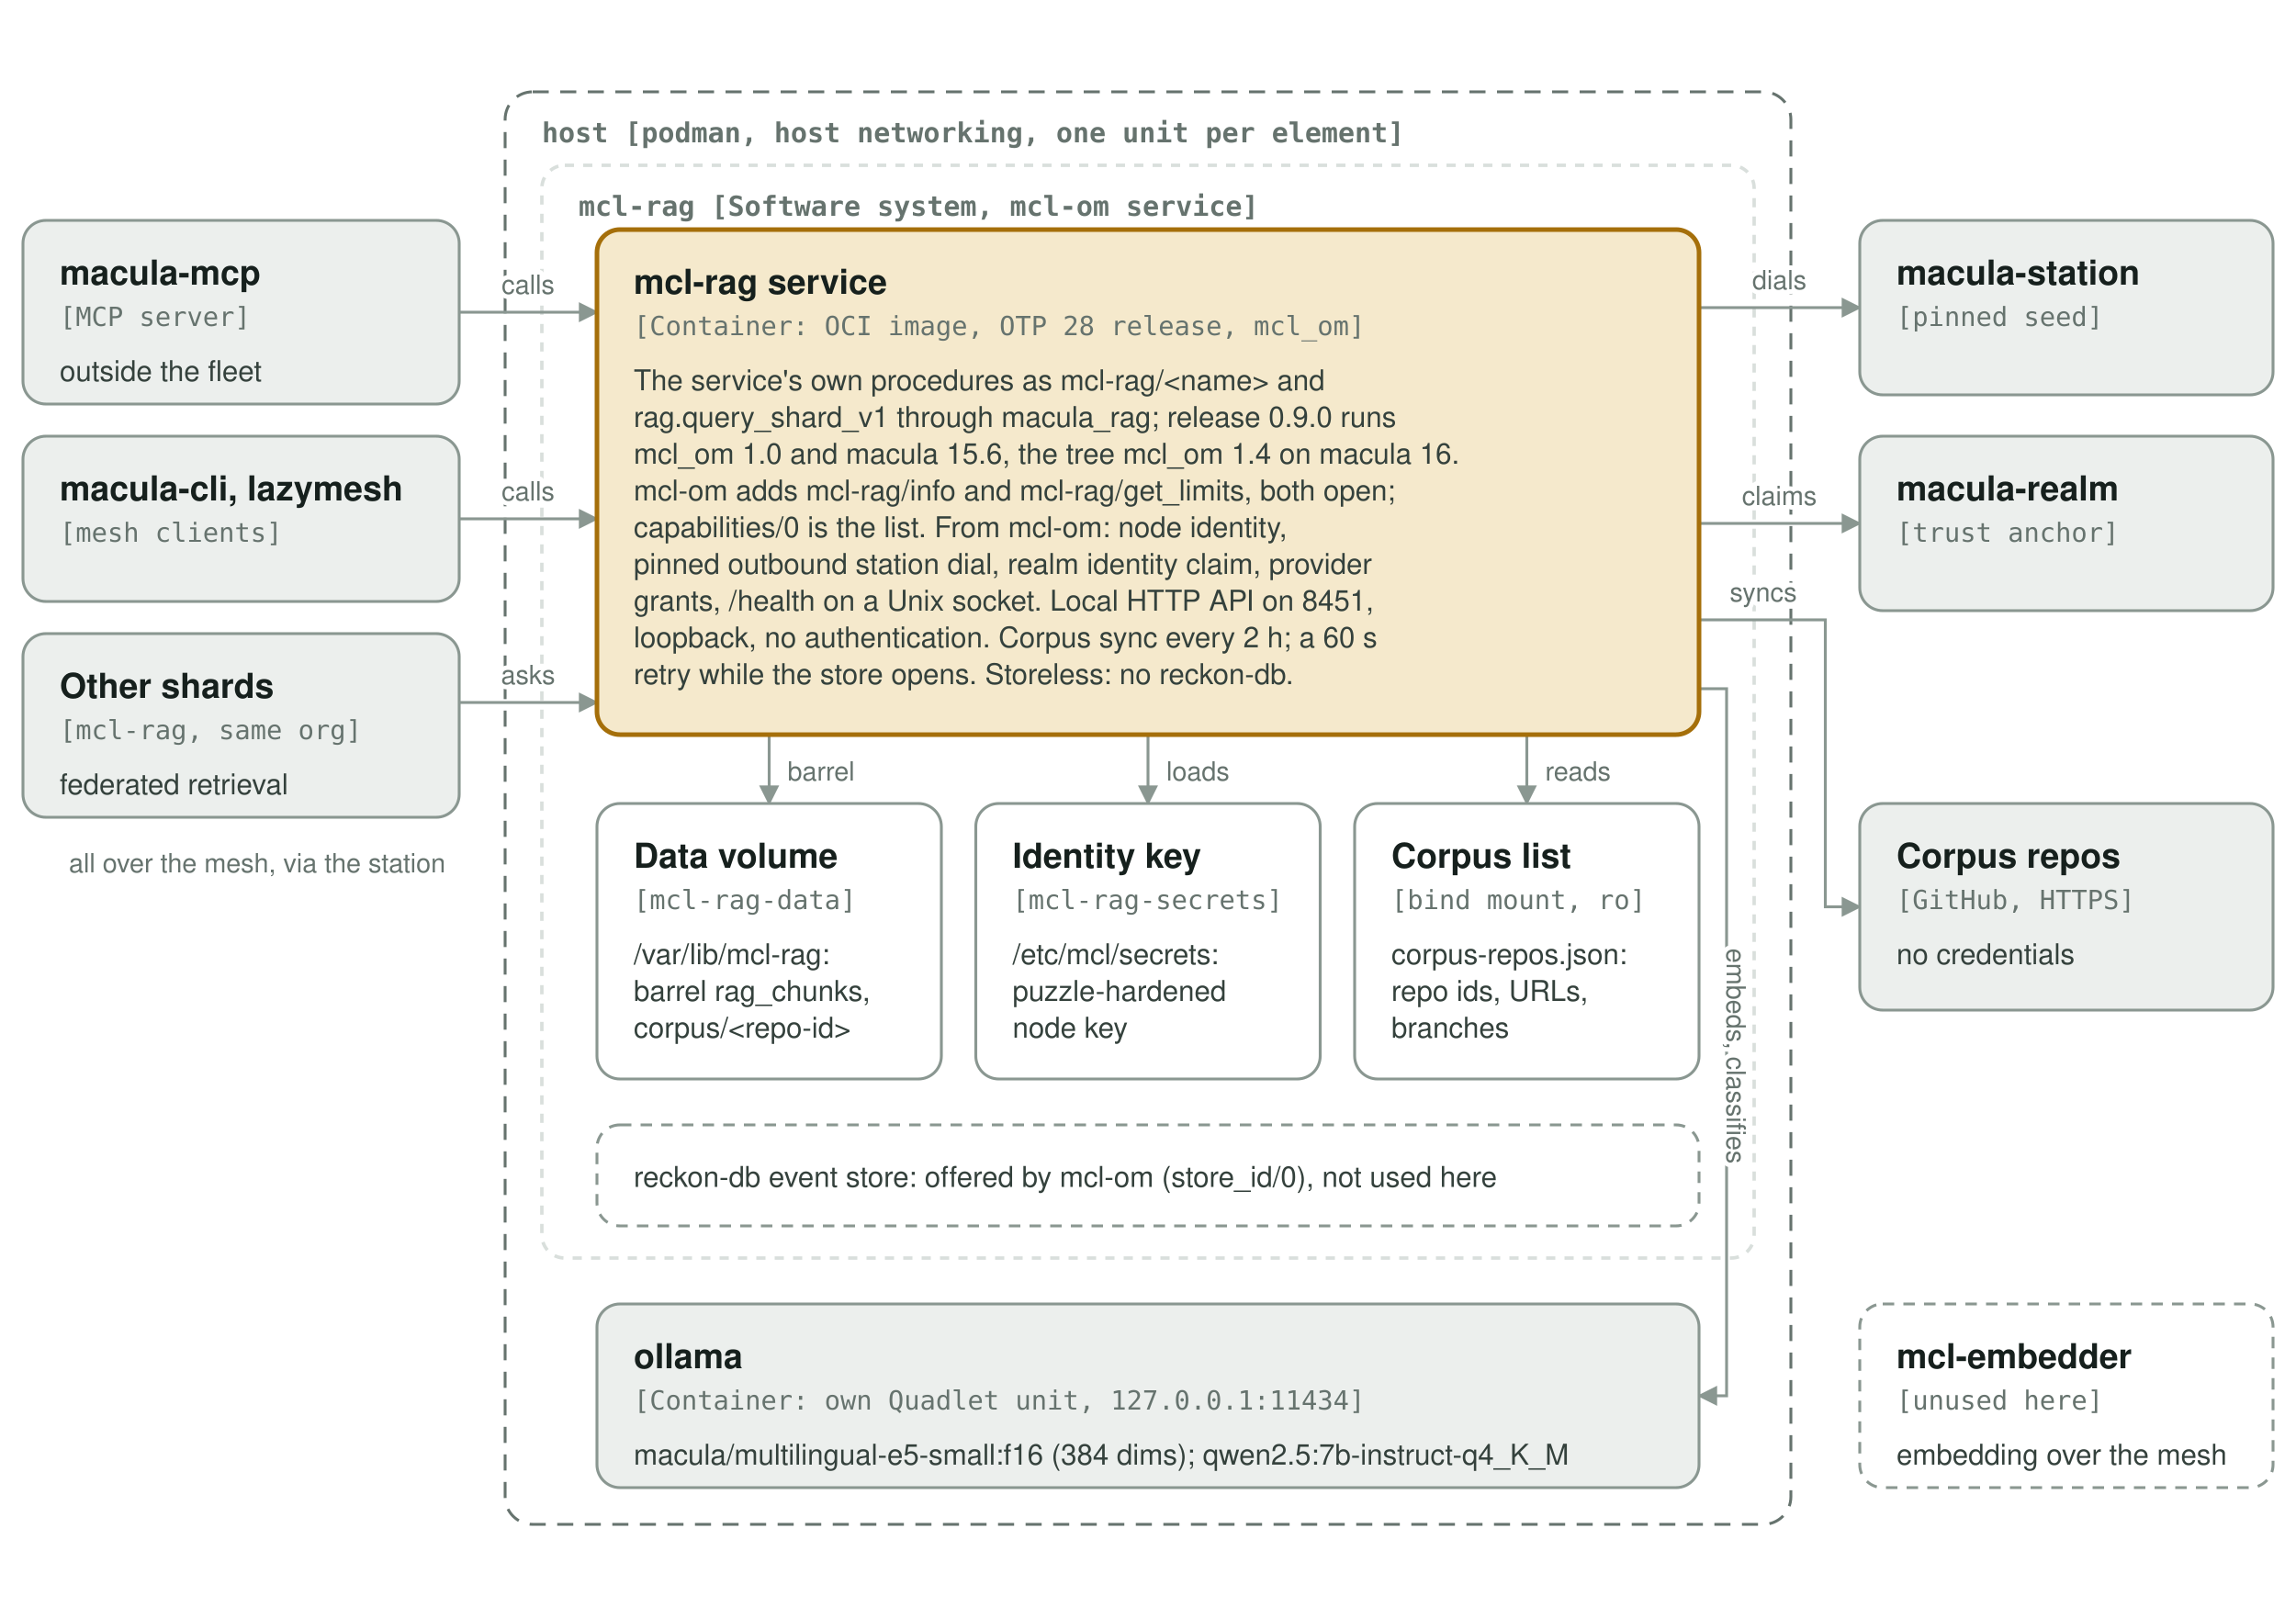
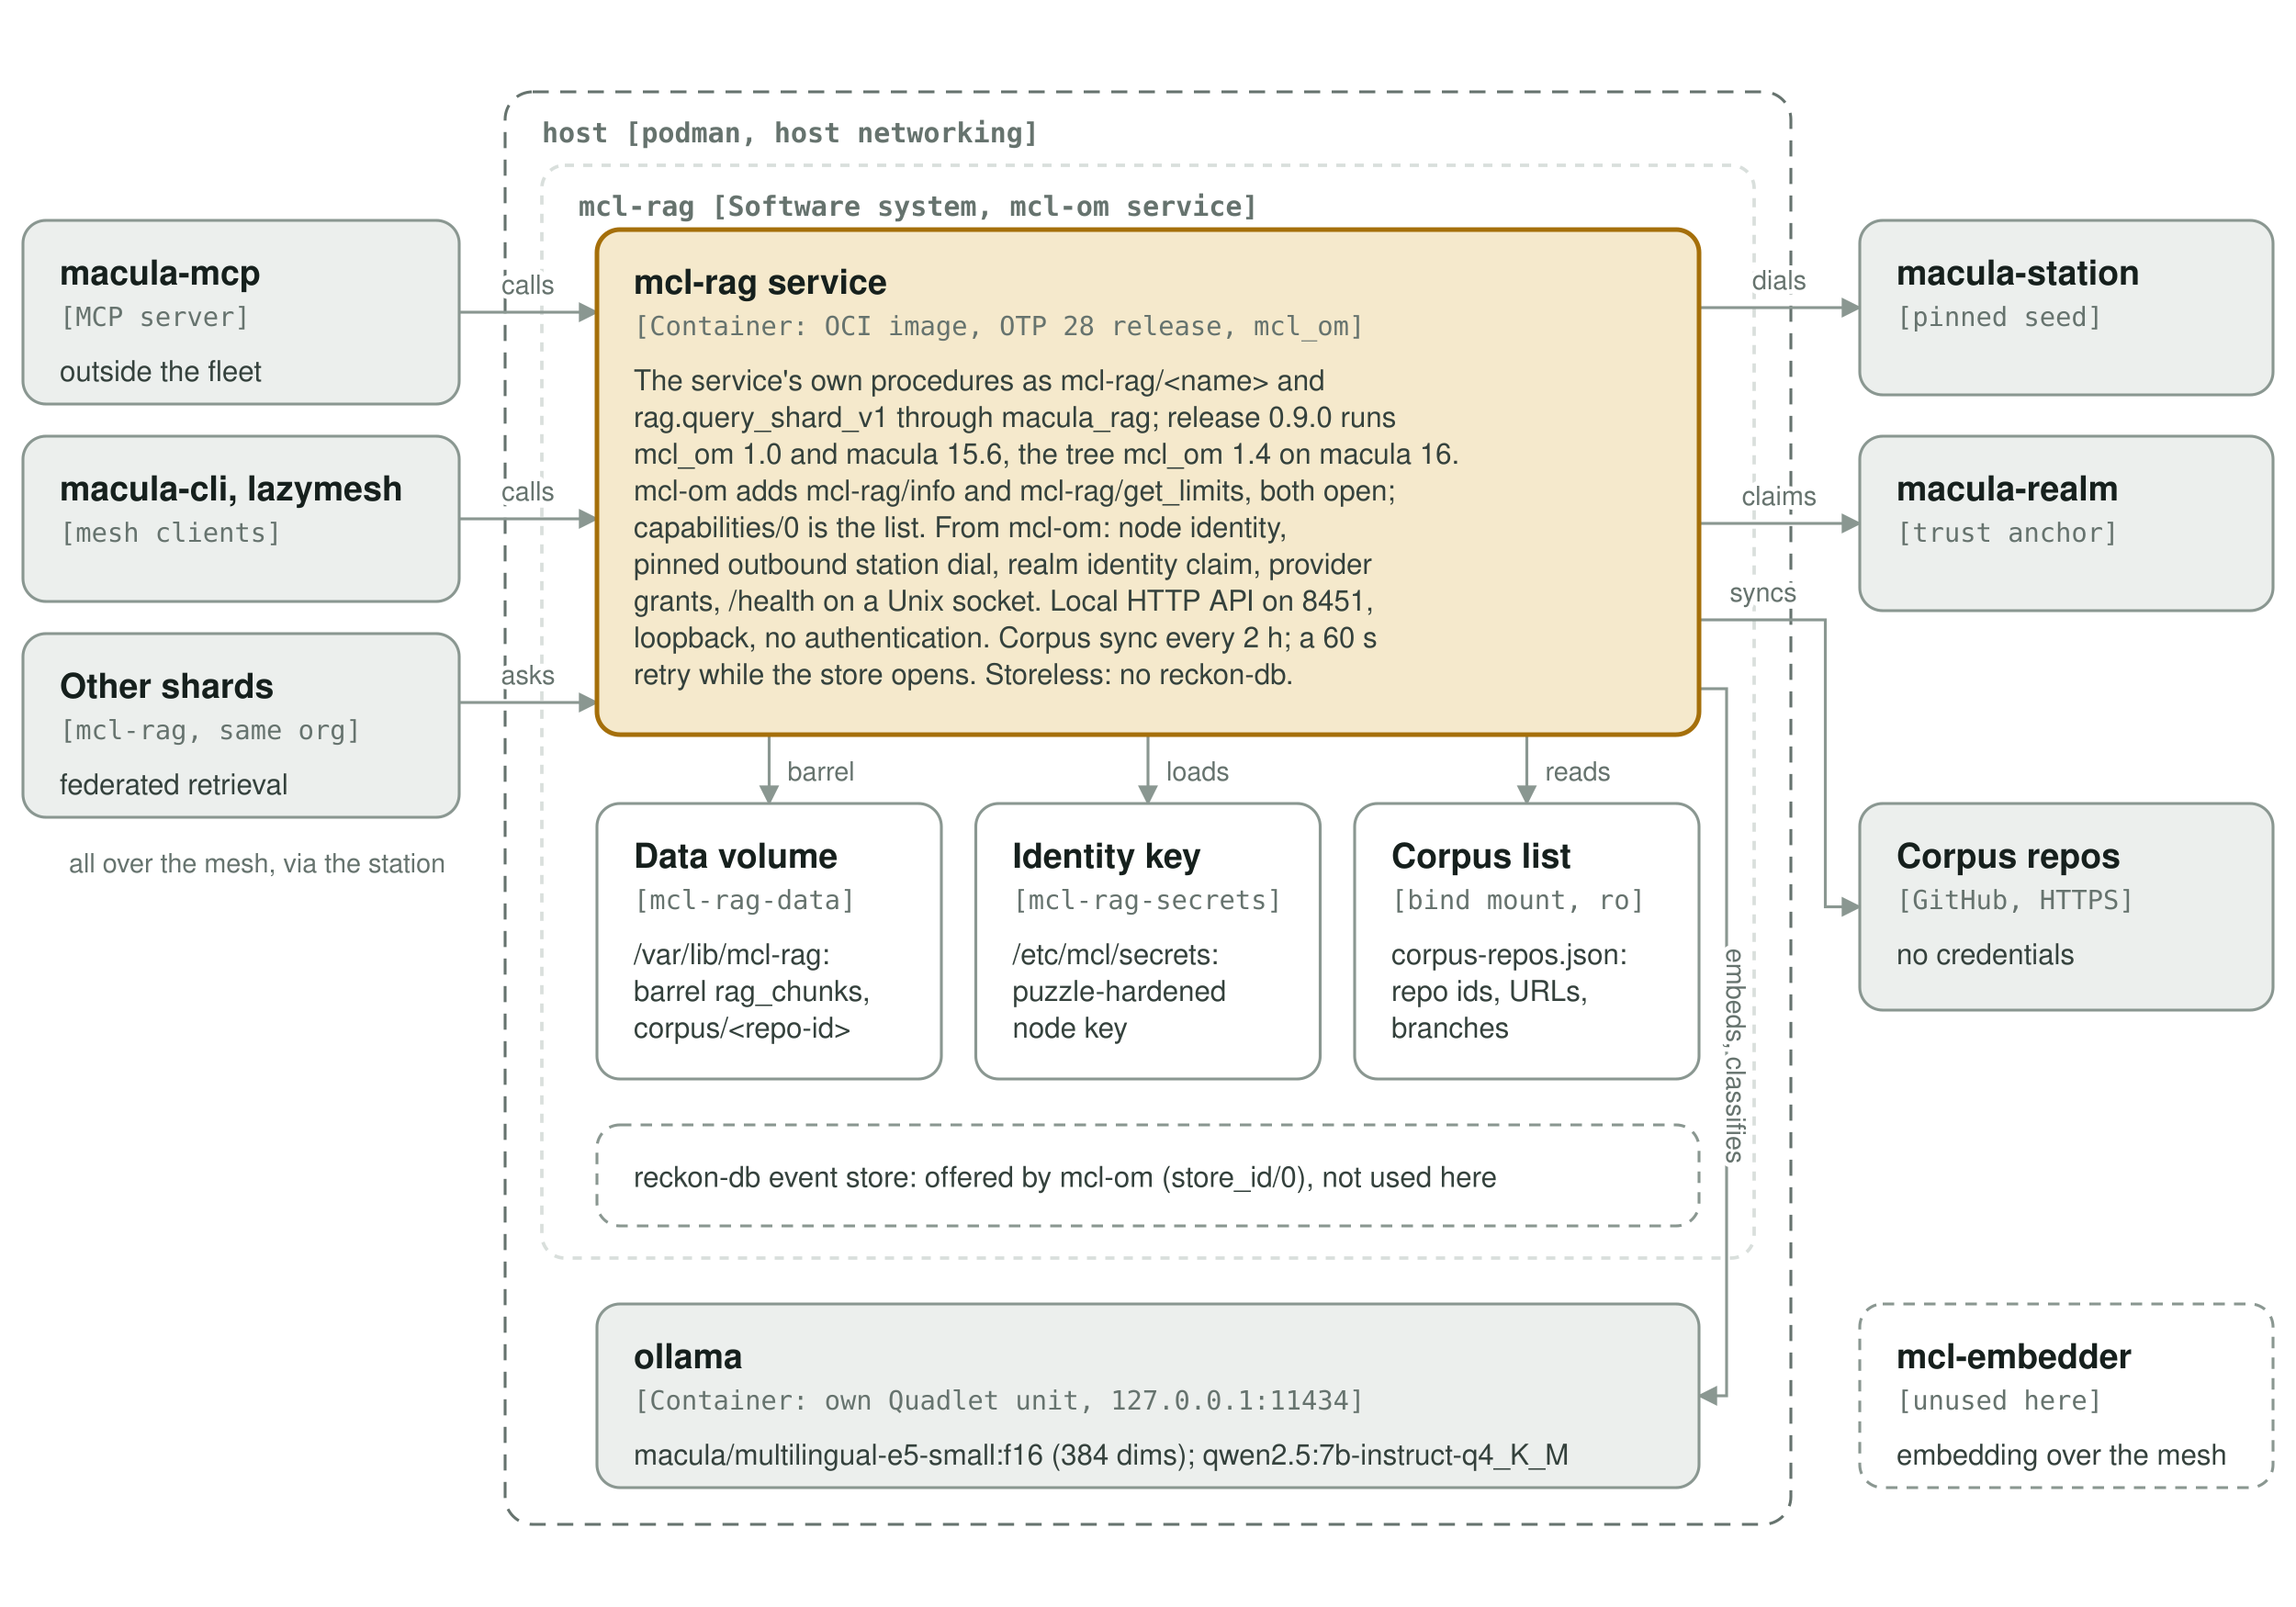
<svg xmlns="http://www.w3.org/2000/svg" viewBox="0 0 1000 700" role="img" aria-label="mcl-rag containers">
  <style>
.t-name { font-family: "Atkinson Hyperlegible", "Segoe UI", system-ui, -apple-system, Helvetica, Arial, sans-serif; font-size: 15px; font-weight: 700; }
.t-desc { font-family: "Atkinson Hyperlegible", "Segoe UI", system-ui, -apple-system, Helvetica, Arial, sans-serif; font-size: 12.5px; }
.t-rel { font-family: "Atkinson Hyperlegible", "Segoe UI", system-ui, -apple-system, Helvetica, Arial, sans-serif; font-size: 11.5px; paint-order: stroke; stroke-width: 4px; stroke-linejoin: round; }
.t-code { font-family: "JetBrains Mono", ui-monospace, Menlo, Consolas, monospace; font-size: 13px; font-weight: 600; }
.t-small { font-size: 12px; }
.t-type { font-family: "JetBrains Mono", ui-monospace, Menlo, Consolas, monospace; font-size: 11.5px; }
.t-bound { font-family: "JetBrains Mono", ui-monospace, Menlo, Consolas, monospace; font-size: 12px; font-weight: 600; }
.edge { fill: none; stroke-width: 1.25; }
.edge-later { fill: none; stroke-width: 1.25; stroke-dasharray: 5 4; }
.bg { fill: #FFFFFF; }
.b-sys { fill: #F5E9CC; stroke: #A56F0A; stroke-width: 2; }
.b-ext { fill: #ECEFED; stroke: #8A9791; stroke-width: 1.25; }
.b-per { fill: #E3EBF2; stroke: #3B5B7A; stroke-width: 1.25; }
.b-cmp { fill: #FFFFFF; stroke: #8A9791; stroke-width: 1.25; }
.b-later { fill: none; stroke: #8A9791; stroke-width: 1.25; stroke-dasharray: 5 4; }
.bound { fill: none; stroke: #66736E; stroke-width: 1.25; stroke-dasharray: 7 5; }
.bound-in { fill: none; stroke: #D9DFDC; stroke-width: 1.5; stroke-dasharray: 4 4; }
.head { fill: #3B5B7A; }
.t-name { fill: #16201D; }
.t-code { fill: #16201D; }
.t-type { fill: #66736E; }
.t-desc { fill: #34413C; }
.t-bound { fill: #66736E; }
.t-rel { fill: #66736E; stroke: #FFFFFF; }
.edge, .edge-later { stroke: #8A9791; }
.arrowhead { fill: #8A9791; }
@media (prefers-color-scheme: dark) {
.bg { fill: #171F1C; }
.b-sys { fill: #3A2E13; stroke: #E3AA3C; stroke-width: 2; }
.b-ext { fill: #1C2421; stroke: #7D8B85; stroke-width: 1.25; }
.b-per { fill: #1D2A36; stroke: #8EB4D8; stroke-width: 1.25; }
.b-cmp { fill: #171F1C; stroke: #7D8B85; stroke-width: 1.25; }
.b-later { fill: none; stroke: #7D8B85; stroke-width: 1.25; stroke-dasharray: 5 4; }
.bound { fill: none; stroke: #93A09A; stroke-width: 1.25; stroke-dasharray: 7 5; }
.bound-in { fill: none; stroke: #2A3431; stroke-width: 1.5; stroke-dasharray: 4 4; }
.head { fill: #8EB4D8; }
.t-name { fill: #E6ECE9; }
.t-code { fill: #E6ECE9; }
.t-type { fill: #93A09A; }
.t-desc { fill: #C3CDC8; }
.t-bound { fill: #93A09A; }
.t-rel { fill: #93A09A; stroke: #171F1C; }
.edge, .edge-later { stroke: #7D8B85; }
.arrowhead { fill: #7D8B85; }
}
</style>
  <defs>
    <marker id="a" viewBox="0 0 10 10" refX="9" refY="5" markerWidth="7" markerHeight="7" orient="auto-start-reverse">
      <path class="arrowhead" d="M0 0L10 5L0 10z" />
    </marker>
  </defs>
  <rect class="bg" x="0" y="0" width="1000" height="700" />
  <rect class="bound" x="220" y="40" width="560" height="624" rx="12" />
-   <text class="t-bound" x="236" y="62">host [podman, host networking, one unit per element]</text>
+   <text class="t-bound" x="236" y="62">host [podman, host networking]</text>
  <rect class="bound-in" x="236" y="72" width="528" height="476" rx="10" />
  <text class="t-bound" x="252" y="94">mcl-rag [Software system, mcl-om service]</text>
  <path class="edge" d="M200 136H260" marker-end="url(#a)" />
  <path class="edge" d="M200 226H260" marker-end="url(#a)" />
  <path class="edge" d="M200 306H260" marker-end="url(#a)" />
  <path class="edge" d="M740 134H810" marker-end="url(#a)" />
  <path class="edge" d="M740 228H810" marker-end="url(#a)" />
  <path class="edge" d="M740 270H795V395H810" marker-end="url(#a)" />
  <path class="edge" d="M740 300H752V608H740" marker-end="url(#a)" />
  <path class="edge" d="M335 320V350" marker-end="url(#a)" />
  <path class="edge" d="M500 320V350" marker-end="url(#a)" />
  <path class="edge" d="M665 320V350" marker-end="url(#a)" />
  <rect class="b-sys" x="260" y="100" width="480" height="220" rx="10" />
  <text class="t-name" x="276" y="128">mcl-rag service</text>
  <text class="t-type" x="276" y="146">[Container: OCI image, OTP 28 release, mcl_om]</text>
  <text class="t-desc" x="276" y="170">The service's own procedures as mcl-rag/&lt;name&gt; and</text>
  <text class="t-desc" x="276" y="186">rag.query_shard_v1 through macula_rag; release 0.9.0 runs</text>
  <text class="t-desc" x="276" y="202">mcl_om 1.0 and macula 15.6, the tree mcl_om 1.4 on macula 16.</text>
  <text class="t-desc" x="276" y="218">mcl-om adds mcl-rag/info and mcl-rag/get_limits, both open;</text>
  <text class="t-desc" x="276" y="234">capabilities/0 is the list. From mcl-om: node identity,</text>
  <text class="t-desc" x="276" y="250">pinned outbound station dial, realm identity claim, provider</text>
  <text class="t-desc" x="276" y="266">grants, /health on a Unix socket. Local HTTP API on 8451,</text>
  <text class="t-desc" x="276" y="282">loopback, no authentication. Corpus sync every 2 h; a 60 s</text>
  <text class="t-desc" x="276" y="298">retry while the store opens. Storeless: no reckon-db.</text>
  <rect class="b-cmp" x="260" y="350" width="150" height="120" rx="10" />
  <text class="t-name" x="276" y="378">Data volume</text>
  <text class="t-type" x="276" y="396">[mcl-rag-data]</text>
  <text class="t-desc" x="276" y="420">/var/lib/mcl-rag:</text>
  <text class="t-desc" x="276" y="436">barrel rag_chunks,</text>
  <text class="t-desc" x="276" y="452">corpus/&lt;repo-id&gt;</text>
  <rect class="b-cmp" x="425" y="350" width="150" height="120" rx="10" />
  <text class="t-name" x="441" y="378">Identity key</text>
  <text class="t-type" x="441" y="396">[mcl-rag-secrets]</text>
  <text class="t-desc" x="441" y="420">/etc/mcl/secrets:</text>
  <text class="t-desc" x="441" y="436">puzzle-hardened</text>
  <text class="t-desc" x="441" y="452">node key</text>
  <rect class="b-cmp" x="590" y="350" width="150" height="120" rx="10" />
  <text class="t-name" x="606" y="378">Corpus list</text>
  <text class="t-type" x="606" y="396">[bind mount, ro]</text>
  <text class="t-desc" x="606" y="420">corpus-repos.json:</text>
  <text class="t-desc" x="606" y="436">repo ids, URLs,</text>
  <text class="t-desc" x="606" y="452">branches</text>
  <rect class="b-later" x="260" y="490" width="480" height="44" rx="10" />
  <text class="t-desc" x="276" y="517">reckon-db event store: offered by mcl-om (store_id/0), not used here</text>
  <rect class="b-ext" x="260" y="568" width="480" height="80" rx="10" />
  <text class="t-name" x="276" y="596">ollama</text>
  <text class="t-type" x="276" y="614">[Container: own Quadlet unit, 127.0.0.1:11434]</text>
  <text class="t-desc" x="276" y="638">macula/multilingual-e5-small:f16 (384 dims); qwen2.5:7b-instruct-q4_K_M</text>
  <rect class="b-ext" x="10" y="96" width="190" height="80" rx="10" />
  <text class="t-name" x="26" y="124">macula-mcp</text>
  <text class="t-type" x="26" y="142">[MCP server]</text>
  <text class="t-desc" x="26" y="166">outside the fleet</text>
  <rect class="b-ext" x="10" y="190" width="190" height="72" rx="10" />
  <text class="t-name" x="26" y="218">macula-cli, lazymesh</text>
  <text class="t-type" x="26" y="236">[mesh clients]</text>
  <rect class="b-ext" x="10" y="276" width="190" height="80" rx="10" />
  <text class="t-name" x="26" y="304">Other shards</text>
  <text class="t-type" x="26" y="322">[mcl-rag, same org]</text>
  <text class="t-desc" x="26" y="346">federated retrieval</text>
  <rect class="b-ext" x="810" y="96" width="180" height="76" rx="10" />
  <text class="t-name" x="826" y="124">macula-station</text>
  <text class="t-type" x="826" y="142">[pinned seed]</text>
  <rect class="b-ext" x="810" y="190" width="180" height="76" rx="10" />
  <text class="t-name" x="826" y="218">macula-realm</text>
  <text class="t-type" x="826" y="236">[trust anchor]</text>
  <rect class="b-ext" x="810" y="350" width="180" height="90" rx="10" />
  <text class="t-name" x="826" y="378">Corpus repos</text>
  <text class="t-type" x="826" y="396">[GitHub, HTTPS]</text>
  <text class="t-desc" x="826" y="420">no credentials</text>
  <rect class="b-later" x="810" y="568" width="180" height="80" rx="10" />
  <text class="t-name" x="826" y="596">mcl-embedder</text>
  <text class="t-type" x="826" y="614">[unused here]</text>
  <text class="t-desc" x="826" y="638">embedding over the mesh</text>
  <text class="t-rel" x="230" y="128" text-anchor="middle">calls</text>
  <text class="t-rel" x="230" y="218" text-anchor="middle">calls</text>
  <text class="t-rel" x="230" y="298" text-anchor="middle">asks</text>
  <text class="t-rel" x="30" y="380">all over the mesh, via the station</text>
  <text class="t-rel" x="775" y="126" text-anchor="middle">dials</text>
  <text class="t-rel" x="775" y="220" text-anchor="middle">claims</text>
  <text class="t-rel" x="768" y="262" text-anchor="middle">syncs</text>
  <text class="t-rel" x="752" y="460" text-anchor="middle" transform="rotate(90 752 460)">embeds, classifies</text>
  <text class="t-rel" x="343" y="340">barrel</text>
  <text class="t-rel" x="508" y="340">loads</text>
  <text class="t-rel" x="673" y="340">reads</text>
</svg>
